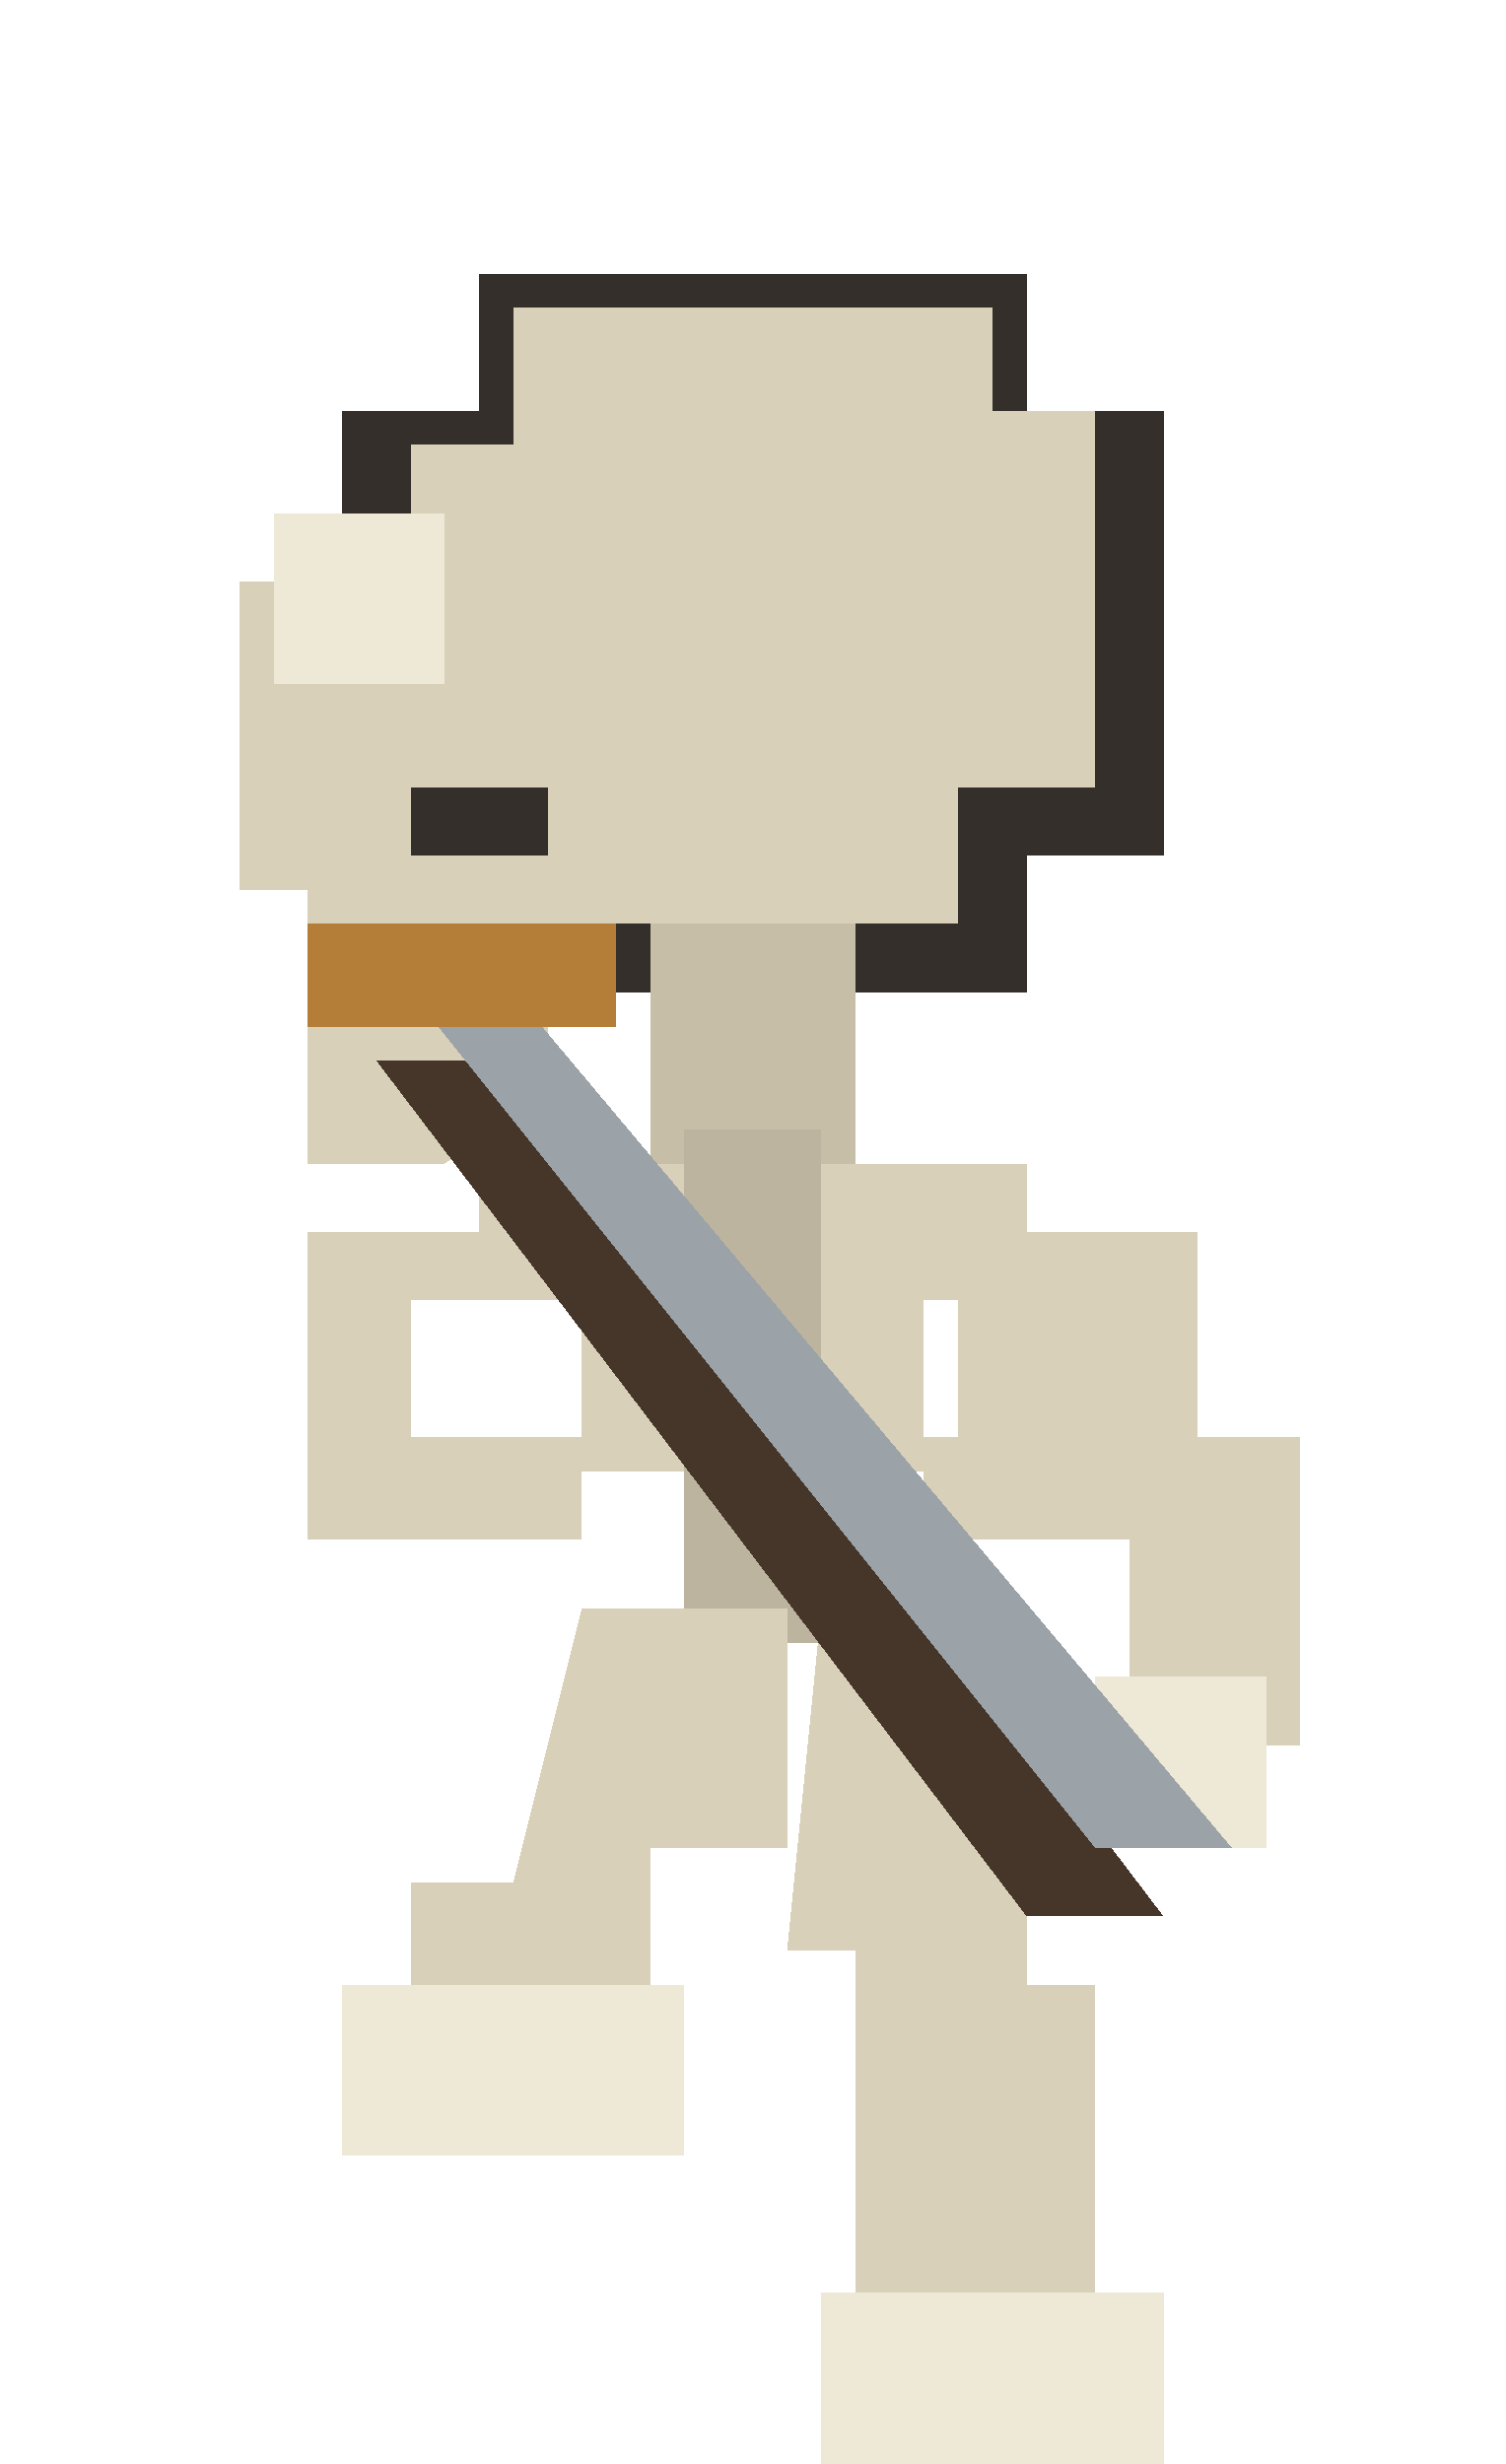
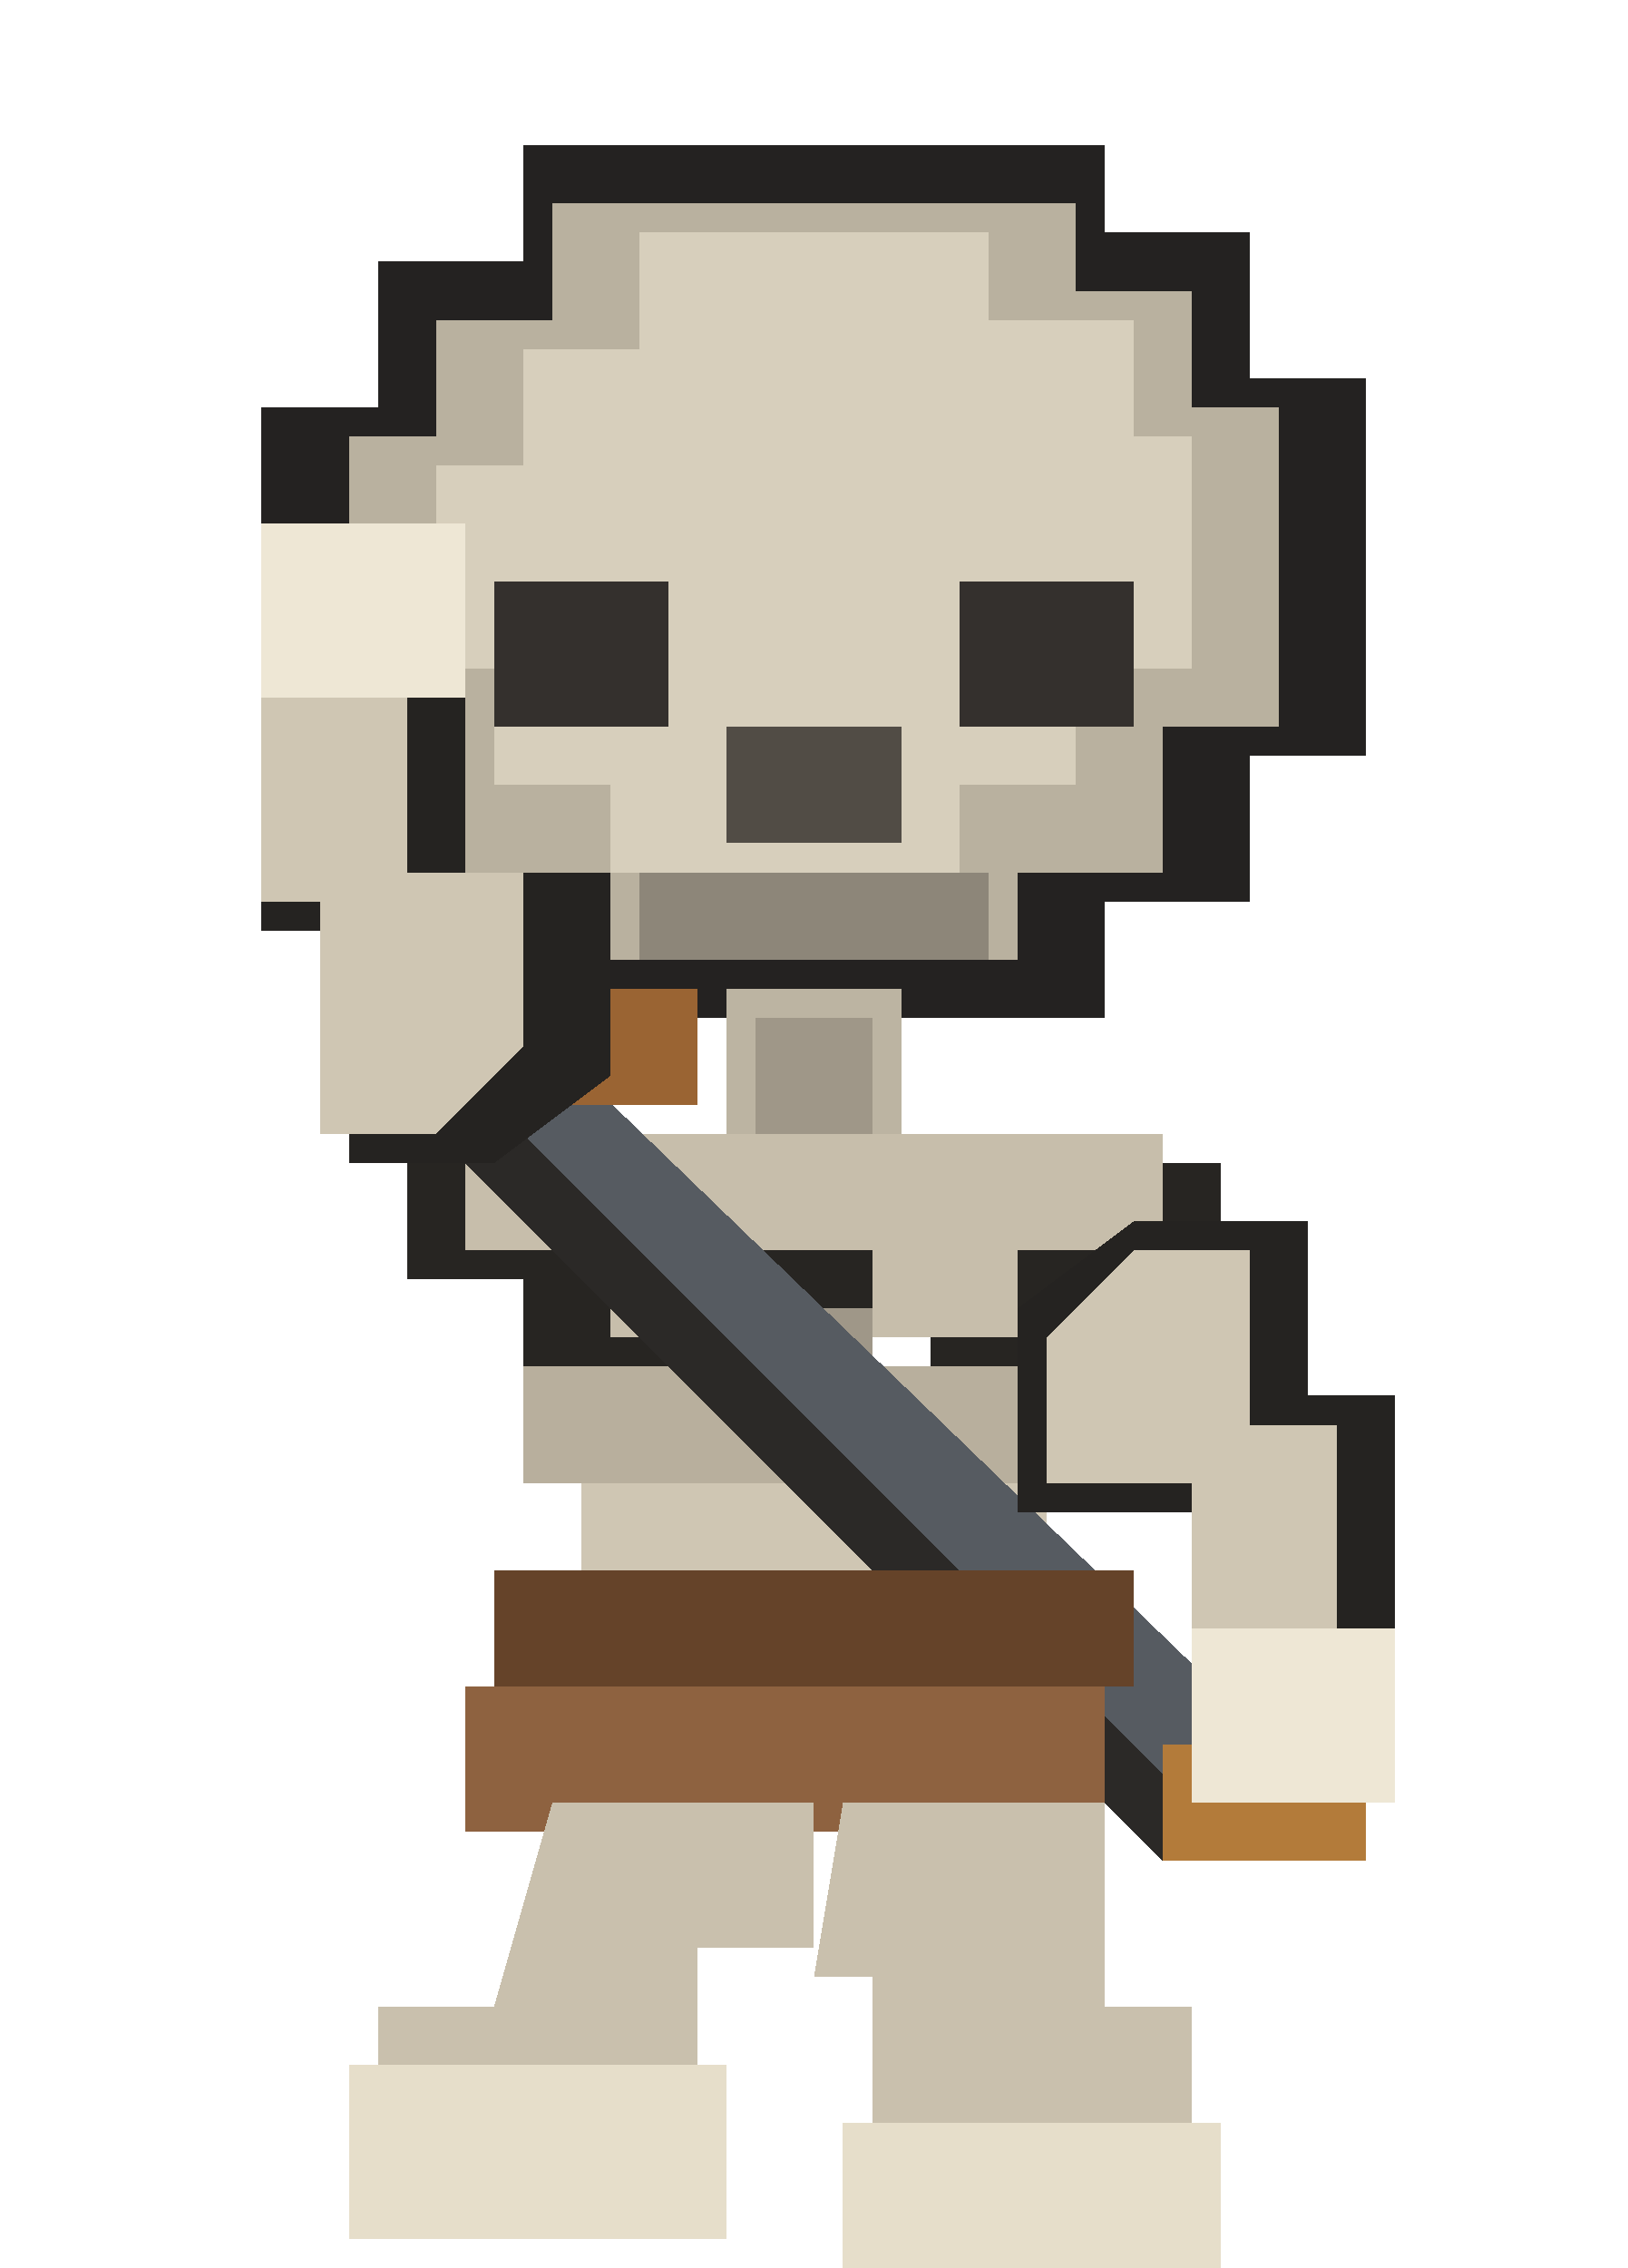
- <svg xmlns="http://www.w3.org/2000/svg" width="44" height="72" viewBox="0 0 44 72" shape-rendering="crispEdges">
-   <rect width="44" height="72" fill="none" />
-   <path fill="#342f2a" d="M14 8h16v4h4v13h-4v4H14v-4h-4V12h4z" />
-   <path fill="#d8d0b9" d="M15 9h14v3h3v11h-4v4H16v-4h-4V13h3z" />
-   <rect x="19" y="27" width="6" height="8" fill="#c7bea7" />
-   <path fill="#d8d0b9" d="M14 34h16v4h-3v3H17v-3h-3z" />
-   <rect x="17" y="40" width="10" height="3" fill="#d8d0b9" />
-   <rect x="20" y="33" width="4" height="15" fill="#bdb49f" />
-   <path fill="#d8d0b9" d="M14 35h3v3h-5v4h5v3h-8v-9h5zm16 0h-3v3h5v4h-5v3h8v-9h-5z" />
-   <path fill="#d8d0b9" d="M13 34H9v-8H7v-9h5v8h4v7z" />
-   <rect x="8" y="15" width="5" height="5" fill="#eee8d6" />
-   <path fill="#d8d0b9" d="M31 36h4v6h3v9h-5v-7h-5v-6z" />
-   <rect x="32" y="49" width="5" height="5" fill="#eee8d6" />
-   <path fill="#d8d0b9" d="M17 47h6v7h-4v6h-7v-5h3z" />
-   <path fill="#d8d0b9" d="M24 47h6v11h2v12h-7V57h-2z" />
-   <rect x="10" y="58" width="10" height="5" fill="#eee8d6" />
-   <rect x="24" y="67" width="10" height="5" fill="#eee8d6" />
-   <path fill="#46362a" d="M11 31h4l19 25h-4z" />
-   <path fill="#9ba3a8" d="M12 29h3l21 25h-4z" />
-   <rect x="9" y="27" width="9" height="3" fill="#b47d38" />
+ <svg xmlns="http://www.w3.org/2000/svg" width="56" height="78" viewBox="0 0 56 78" shape-rendering="crispEdges">
+   <rect width="56" height="78" fill="none" />
+   <path fill="#242221" d="M18 5h20v3h5v5h4v13h-4v5h-5v4H18v-3h-5v-6H9V14h4V9h5z" />
+   <path fill="#b9b19f" d="M19 7h18v3h4v4h3v11h-4v5h-5v3H20v-3h-5v-5h-3V15h3v-4h4z" />
+   <path fill="#d7cfbc" d="M22 8h12v3h5v4h2v8h-4v4h-4v3H21v-3h-4v-4h-2v-7h3v-4h4z" />
+   <rect x="17" y="20" width="6" height="5" fill="#34302d" />
+   <rect x="33" y="20" width="6" height="5" fill="#34302d" />
+   <rect x="25" y="25" width="6" height="4" fill="#514c45" />
+   <rect x="22" y="30" width="12" height="3" fill="#8d8679" />
+   <rect x="25" y="34" width="6" height="8" fill="#bcb4a2" />
+   <rect x="26" y="35" width="4" height="19" fill="#9f9788" />
+   <path fill="#272522" d="M14 40h28v4h-4v4h-6v-3H24v3h-6v-4h-4z" />
+   <path fill="#c7beab" d="M16 39h24v4h-5v3h-5v-3h-4v3h-5v-3h-5z" />
+   <path fill="#b8af9d" d="M18 47h20v4H18z" />
+   <path fill="#cfc6b3" d="M20 51h16v4H20z" />
+   <path fill="#2b2927" d="M13 37h5l27 27h-5z" />
+   <path fill="#565b61" d="M15 36h4l28 27h-5z" />
+   <path fill="#9a6433" d="M11 34h13v4H11z" />
+   <rect x="40" y="60" width="7" height="4" fill="#b37b3a" />
+   <path fill="#252321" d="M17 40h-5v-8H9V20h7v10h5v7z" />
+   <path fill="#cfc6b3" d="M15 39h-4v-8H9v-9h5v8h4v6z" />
+   <rect x="9" y="18" width="7" height="6" fill="#eee7d5" />
+   <path fill="#252321" d="M39 42h6v6h3v11h-7v-7h-6v-7z" />
+   <path fill="#cfc6b3" d="M39 43h4v6h3v8h-5v-6h-5v-5z" />
+   <rect x="41" y="56" width="7" height="6" fill="#eee7d5" />
+   <path fill="#8e6240" d="M18 54h20v9H16v-5h2z" />
+   <path fill="#654329" d="M17 54h22v4H17z" />
+   <path fill="#c9c0ad" d="M19 62h9v5h-4v7H13v-5h4z" />
+   <rect x="12" y="71" width="13" height="6" fill="#e6deca" />
+   <path fill="#c9c0ad" d="M29 62h9v7h3v9H30v-10h-2z" />
+   <rect x="29" y="73" width="13" height="5" fill="#e6deca" />
</svg>
